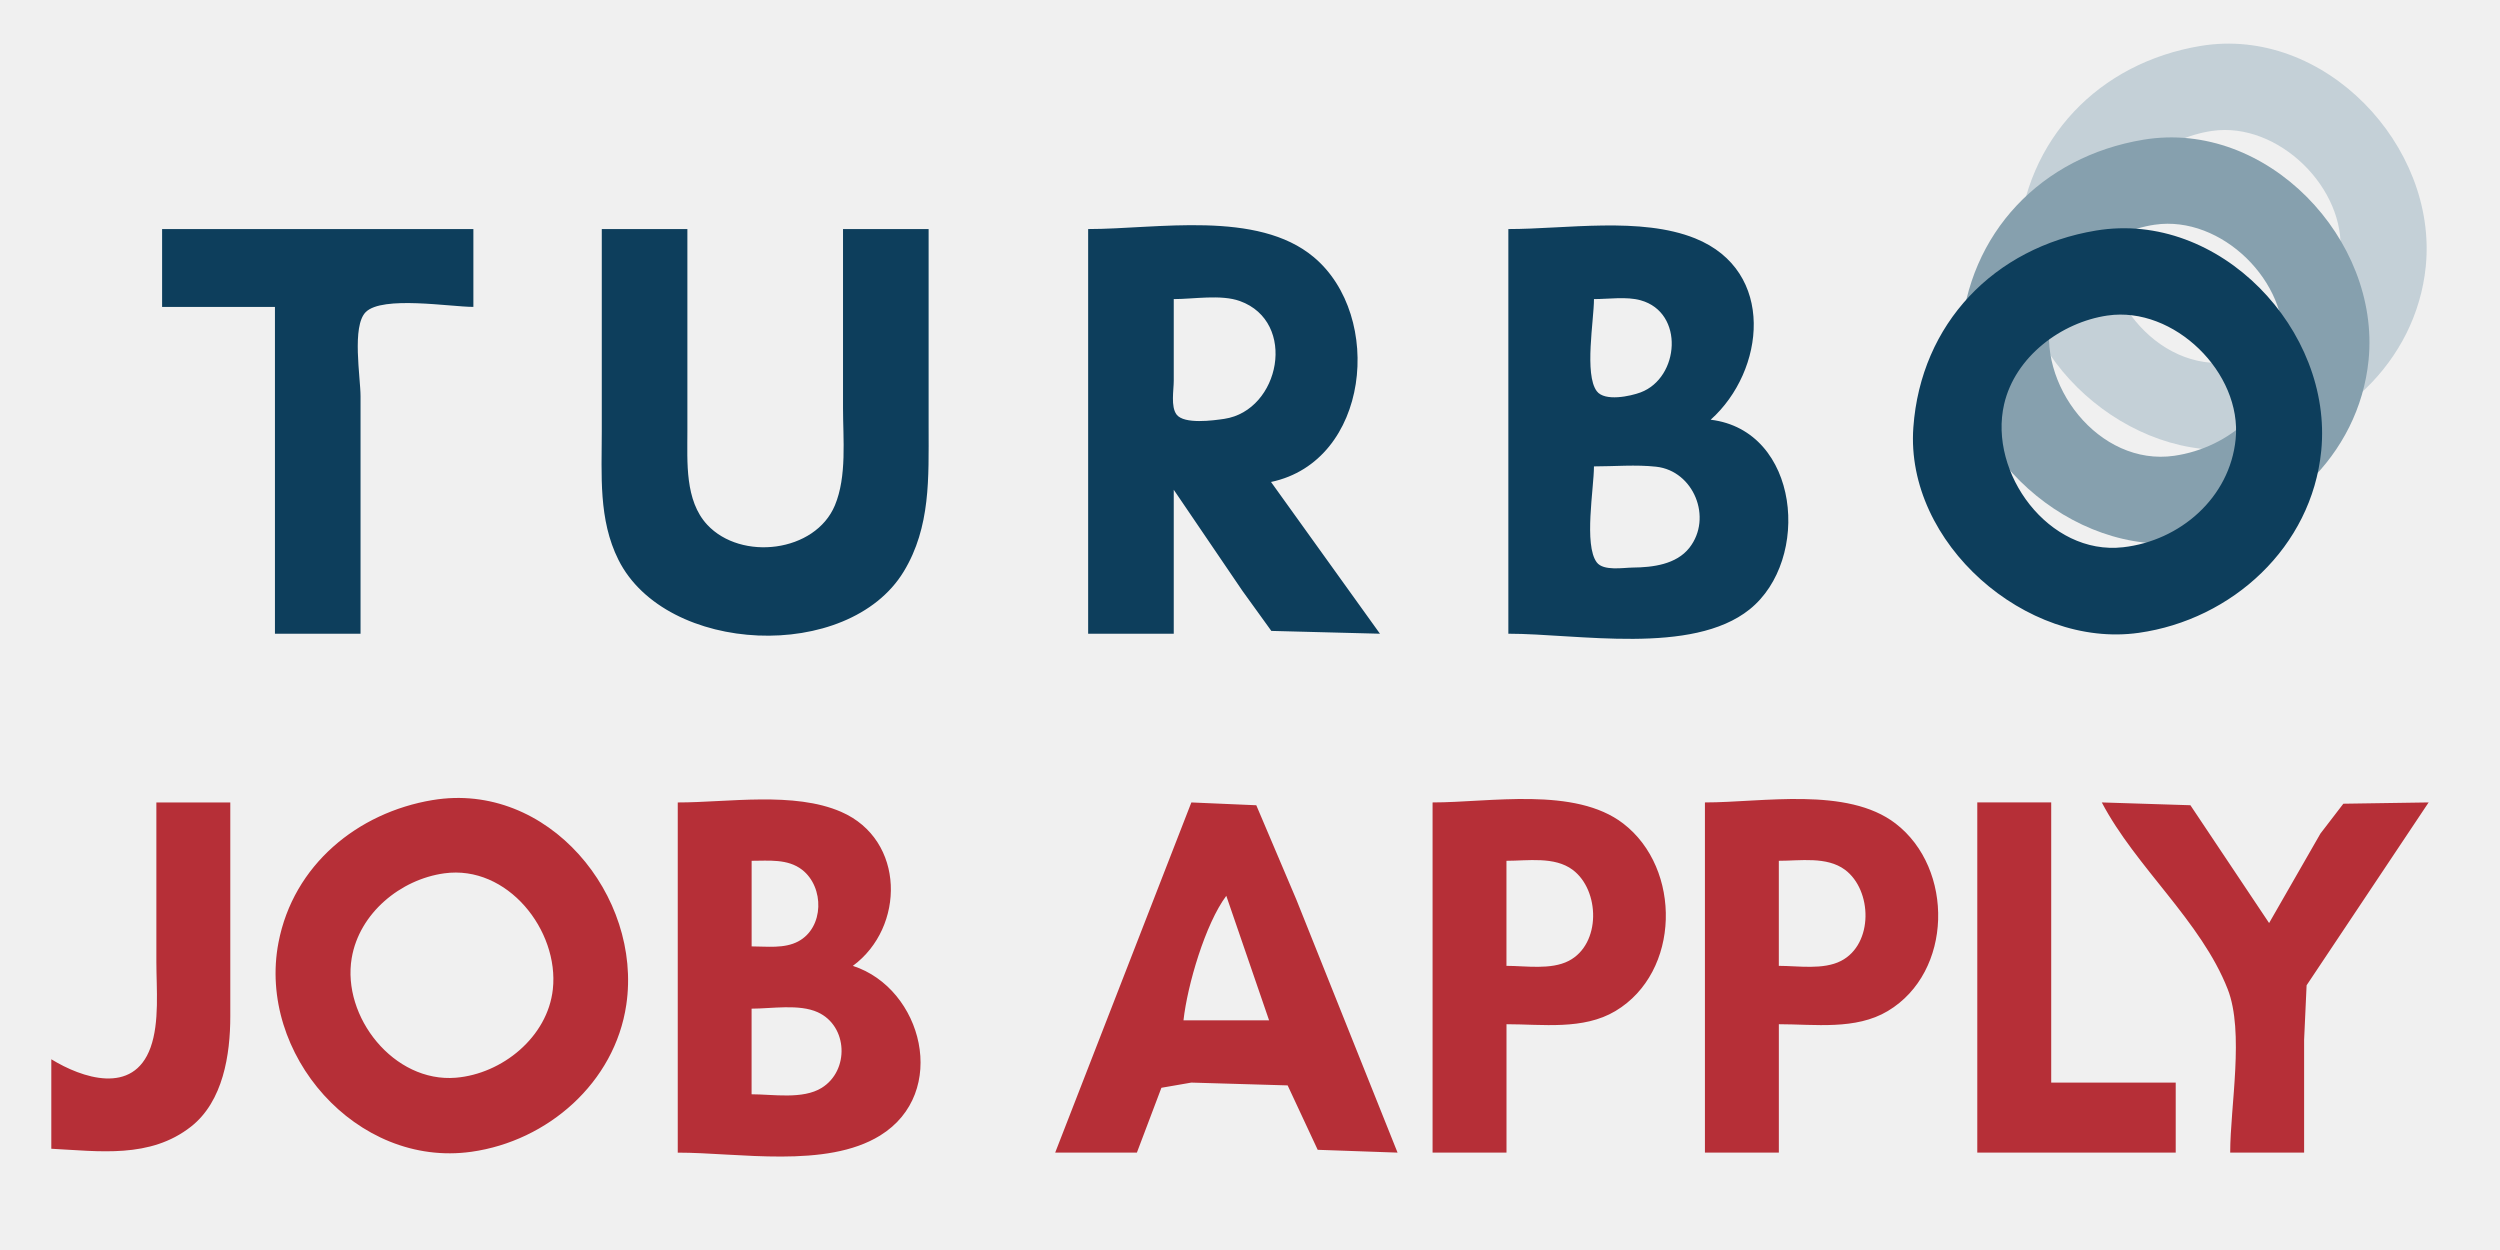
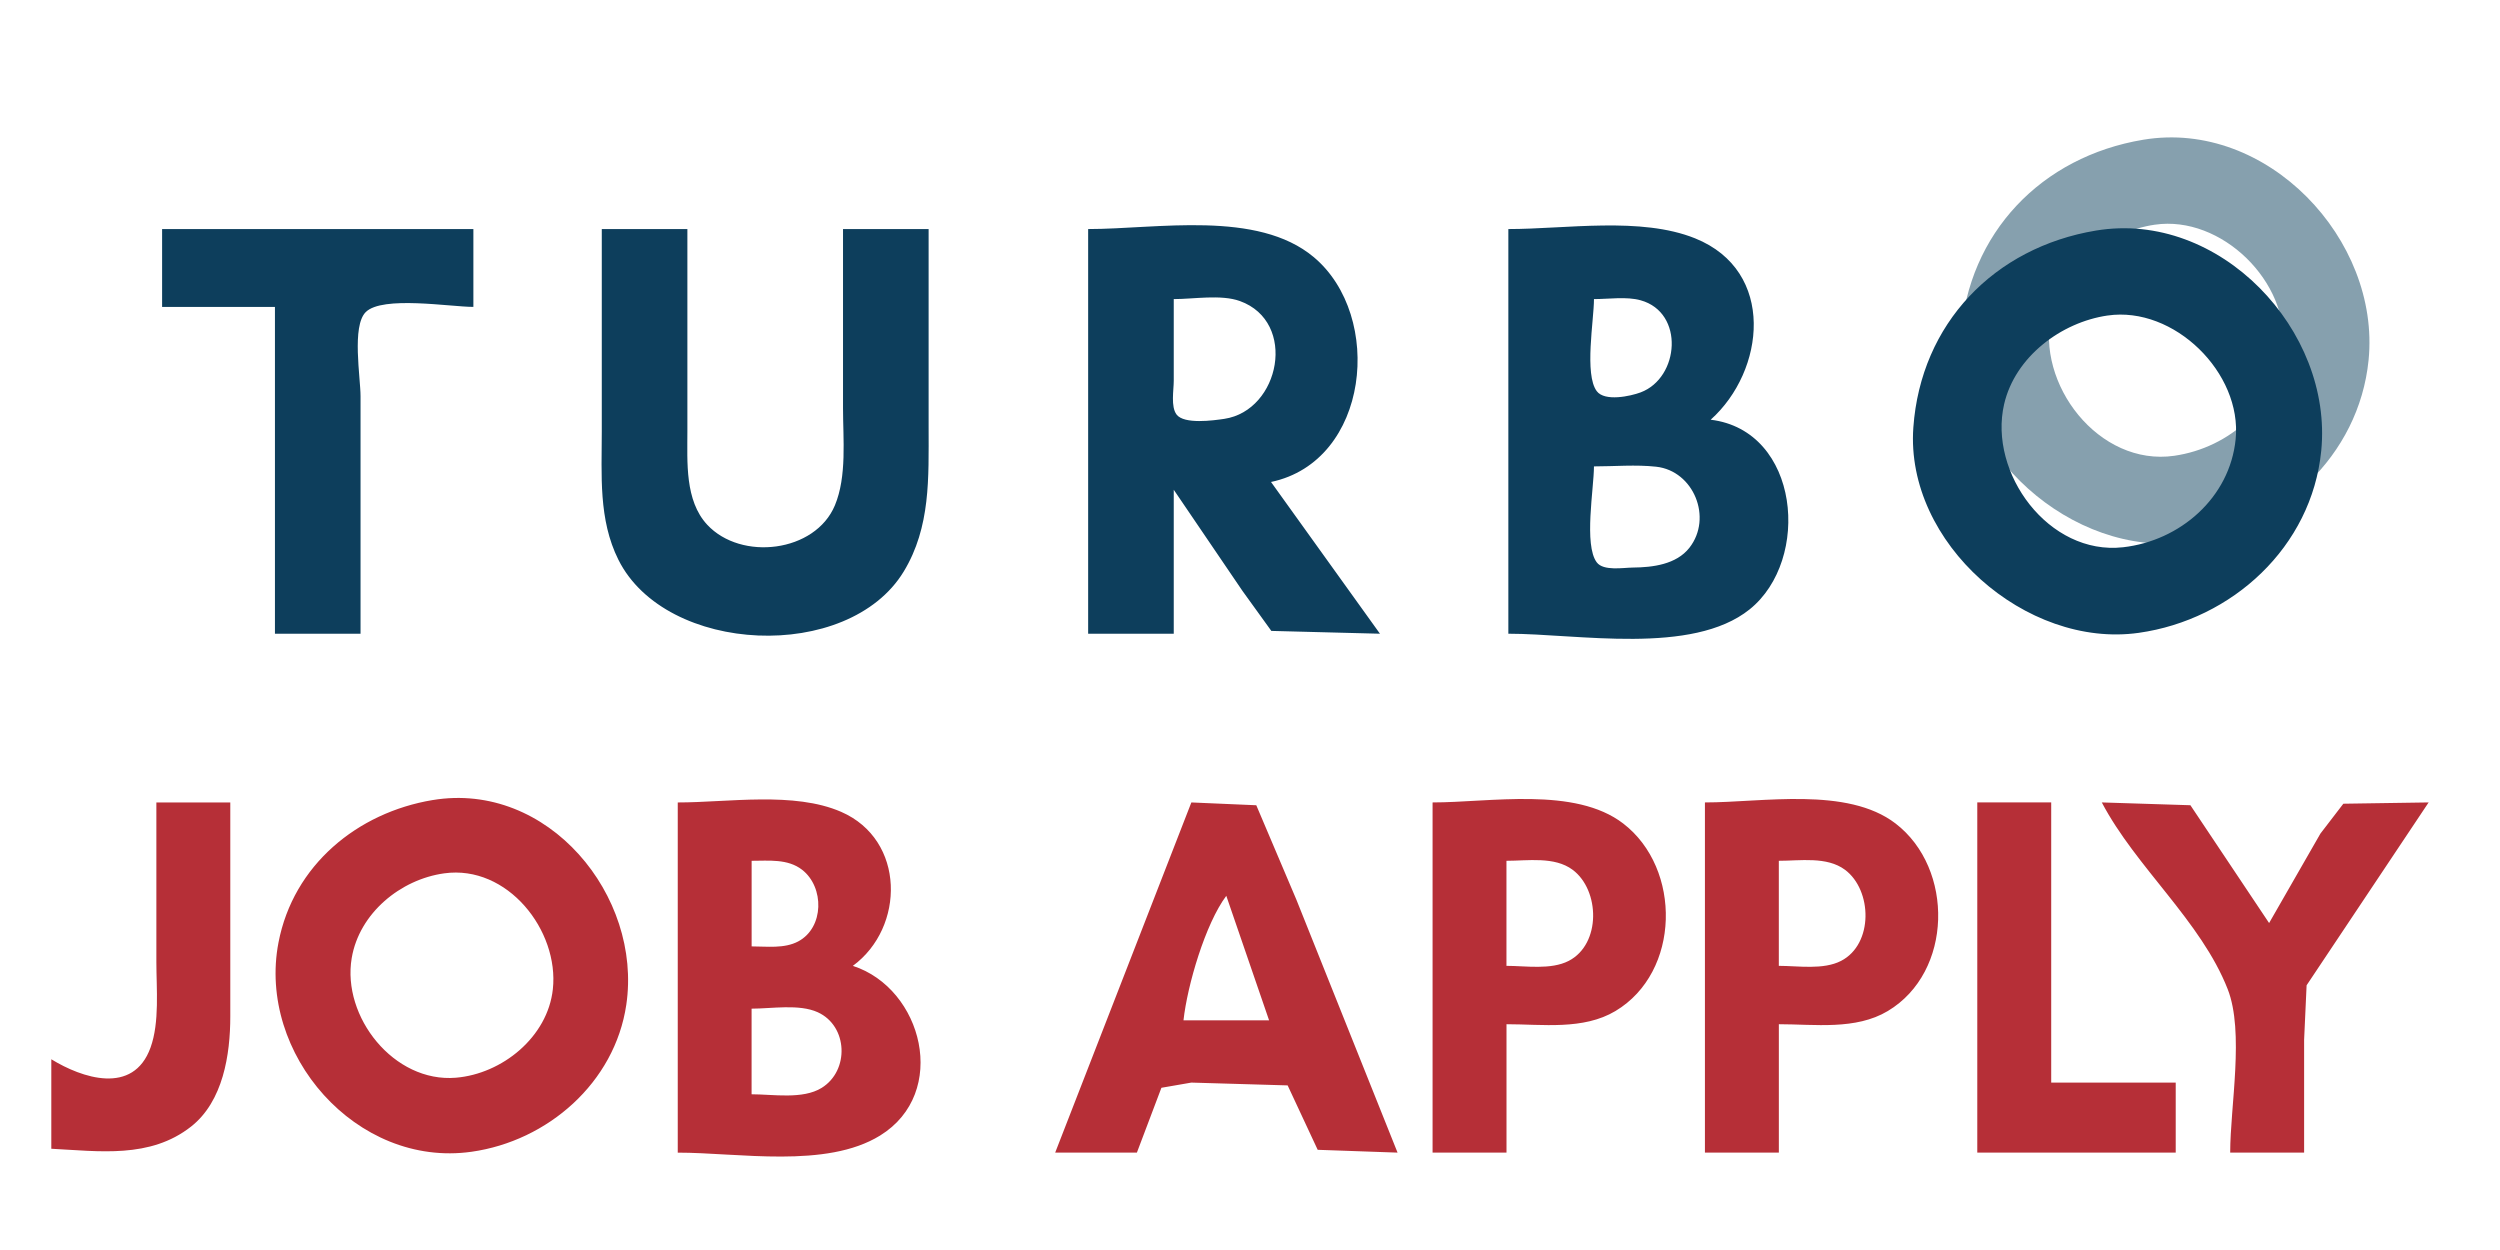
<svg xmlns="http://www.w3.org/2000/svg" width="170mm" height="85mm" version="1.1" viewBox="0 0 170 85" xml:space="preserve">
  <path d="m149.63 3.125c-6.909 1.151-11.906 6.316-12.413 13.391-0.565 7.87 7.679 15.044 15.324 13.964 6.359-0.898 11.762-5.834 12.413-12.377 0.815-8.19-6.904-16.382-15.324-14.978m0.794 5.777c4.495-0.656 9.155 3.928 8.709 8.408-0.389 3.906-3.62 6.756-7.386 7.305-5.137 0.749-9.467-4.89-8.356-9.687 0.746-3.221 3.875-5.566 7.034-6.027z" fill="#c4d0d7" />
+   <rect id="background_rect" width="100%" height="100%" fill="#ffffff" />
  <path d="m145.74 9.502c-6.909 1.151-11.906 6.316-12.413 13.391-0.564 7.862 7.682 15.043 15.324 13.964 6.359-0.898 11.762-5.834 12.413-12.377 0.815-8.19-6.904-16.382-15.324-14.978m0.794 5.777c4.52-0.659 9.158 3.902 8.709 8.408-0.389 3.906-3.62 6.756-7.386 7.305-5.137 0.749-9.467-4.89-8.356-9.687 0.746-3.221 3.875-5.566 7.034-6.027z" fill="#86a0ae" />
  <path d="m29.417 54.404c-5.109 0.852-9.468 4.417-10.48 9.687-1.454 7.567 5.298 15.334 13.126 14.229 5.179-0.731 9.739-4.691 10.525-9.995 1.098-7.414-5.321-15.228-13.17-13.92m-18.785 0.162v10.848c0 1.812 0.227 4.093-0.397 5.821-1.179 3.264-4.674 2.066-6.747 0.794v6.085c3.244 0.164 6.711 0.688 9.503-1.507 2.179-1.713 2.668-4.895 2.668-7.489v-14.552h-5.027m35.454 0v23.812c4.136 0 10.093 1.099 13.758-1.161 4.715-2.908 2.896-10.003-1.852-11.539 3.558-2.612 3.585-8.568-0.794-10.473-3.21-1.397-7.68-0.639-11.112-0.639m34.925 0-9.26 23.812h5.556l1.668-4.41 2.036-0.353 6.548 0.191 2.043 4.38 5.431 0.191-6.879-17.198-2.727-6.423-4.417-0.191m16.404 0v23.812h5.027v-8.731c2.442 0 5.221 0.41 7.408-0.897 4.432-2.647 4.521-9.686 0.529-12.751-3.287-2.524-9.065-1.433-12.965-1.433m18.521 0v23.812h5.027v-8.731c2.442 0 5.221 0.41 7.408-0.897 4.432-2.647 4.521-9.686 0.529-12.751-3.287-2.524-9.065-1.433-12.965-1.433m18.521 0v23.812h13.494v-4.763h-8.467v-19.05h-5.027m8.467 0c2.312 4.403 6.751 8.071 8.562 12.7 1.142 2.919 0.169 7.973 0.169 11.112h5.027v-7.673l0.169-3.704 8.298-12.435-5.799 0.088-1.558 2.029-3.491 6.085-5.351-8.011-6.027-0.191m-91.81 9.79v-5.821c1.16 0 2.455-0.149 3.432 0.61 1.519 1.179 1.507 3.93-0.265 4.873-0.946 0.503-2.134 0.338-3.168 0.338m51.329 1.323v-7.144c1.444 0 3.266-0.307 4.498 0.61 1.866 1.389 1.944 5.057-0.265 6.196-1.212 0.625-2.91 0.338-4.233 0.338m18.521 0v-7.144c1.444 0 3.266-0.307 4.498 0.61 1.866 1.389 1.944 5.057-0.265 6.196-1.212 0.625-2.91 0.338-4.233 0.338m-90.752-6.291c4.3-0.597 7.821 3.887 7.386 7.879-0.354 3.256-3.449 5.757-6.593 6.019-4.218 0.351-7.76-4.143-7.085-8.136 0.516-3.053 3.317-5.349 6.291-5.762m53.181 1.529 2.91 8.467h-5.821c0.26-2.378 1.487-6.565 2.91-8.467m-32.279 13.494v-5.821c1.364 0 3.235-0.332 4.498 0.243 2.056 0.935 2.168 3.968 0.265 5.145-1.287 0.796-3.313 0.434-4.763 0.434z" fill="#b62f37" />
  <path d="m11.023 15.578v5.292h7.673v22.225h5.821v-16.14c0-1.297-0.608-4.772 0.353-5.733 1.131-1.131 5.759-0.353 7.32-0.353v-5.292h-21.167m29.898 0v13.758c0 2.958-0.235 5.997 1.132 8.731 3.228 6.456 15.634 7.008 19.403 0.794 1.833-3.022 1.69-6.391 1.69-9.79v-13.494h-5.821v12.171c0 2.09 0.271 4.642-0.551 6.615-1.335 3.204-6.377 3.805-8.687 1.316-1.523-1.641-1.345-4.268-1.345-6.343v-13.758h-5.821m33.073 0v27.517h5.821v-9.79l4.674 6.879 1.962 2.719 7.386 0.191-7.408-10.319c6.701-1.408 7.696-11.273 2.91-15.287-3.842-3.223-10.672-1.911-15.346-1.911m28.575 0v27.517c4.703 0 12.49 1.483 16.404-1.654 4.201-3.367 3.42-12.159-2.646-12.898 3.704-3.315 4.459-10.11-1.058-12.333-3.692-1.487-8.785-0.632-12.7-0.632m39.952 0.103c-6.909 1.151-11.906 6.316-12.413 13.391-0.564 7.862 7.682 15.043 15.324 13.964 6.359-0.898 11.762-5.834 12.413-12.377 0.815-8.19-6.904-16.382-15.324-14.978m-62.706 4.66c1.355 0 3.214-0.331 4.498 0.132 3.929 1.419 2.732 7.441-1.058 8.011-0.741 0.111-2.737 0.385-3.248-0.294-0.403-0.535-0.191-1.664-0.191-2.293v-5.556m28.575 0c0.997 0 2.21-0.188 3.175 0.081 2.991 0.833 2.64 5.27 0 6.262-0.697 0.262-2.442 0.639-2.984-0.081-0.86-1.142-0.191-4.84-0.191-6.262m34.925 1.117c4.52-0.659 9.158 3.902 8.709 8.408-0.397 3.987-3.78 6.91-7.651 7.349-5.062 0.574-9.174-5.057-8.092-9.731 0.746-3.221 3.875-5.566 7.034-6.027m-34.925 10.26c1.39 0 2.852-0.131 4.233 0.022 2.552 0.284 3.849 3.481 2.256 5.512-0.891 1.136-2.495 1.333-3.844 1.345-0.657 0.006-2.001 0.25-2.455-0.353-0.889-1.181-0.191-5.054-0.191-6.526z" fill="#0d3e5c" />
</svg>
